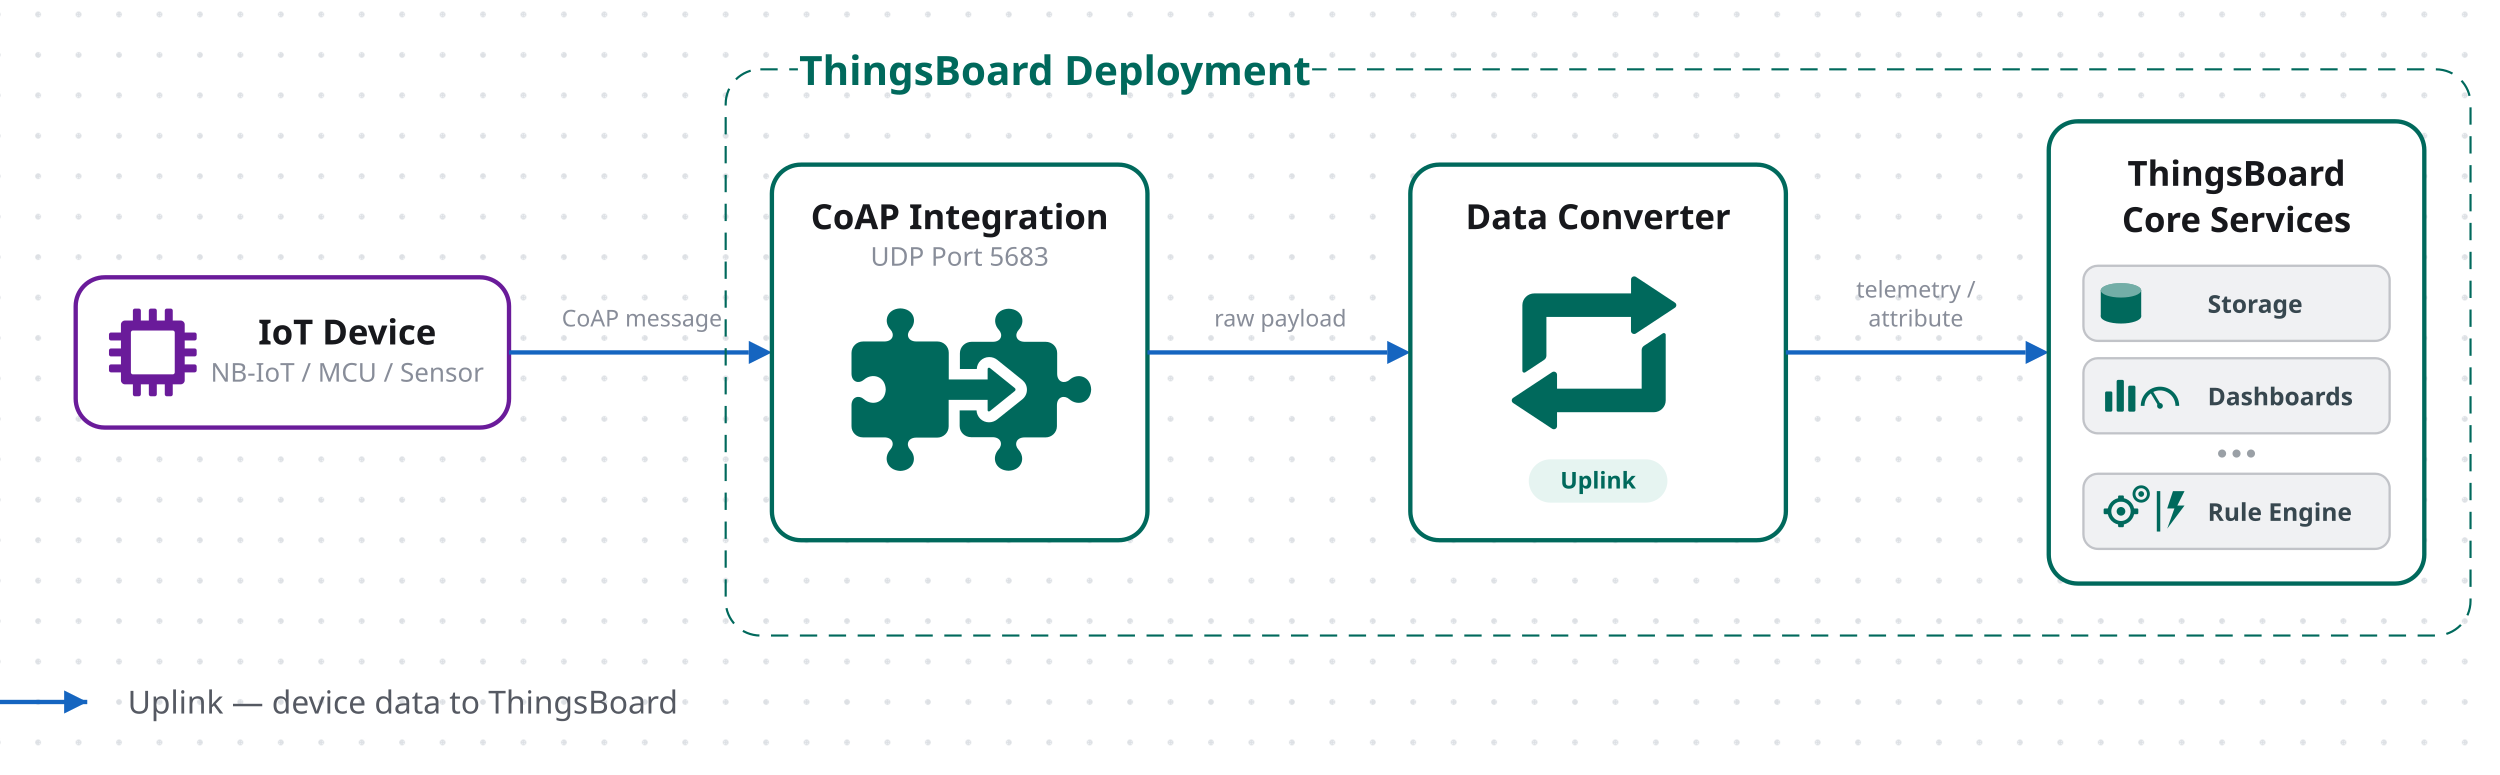
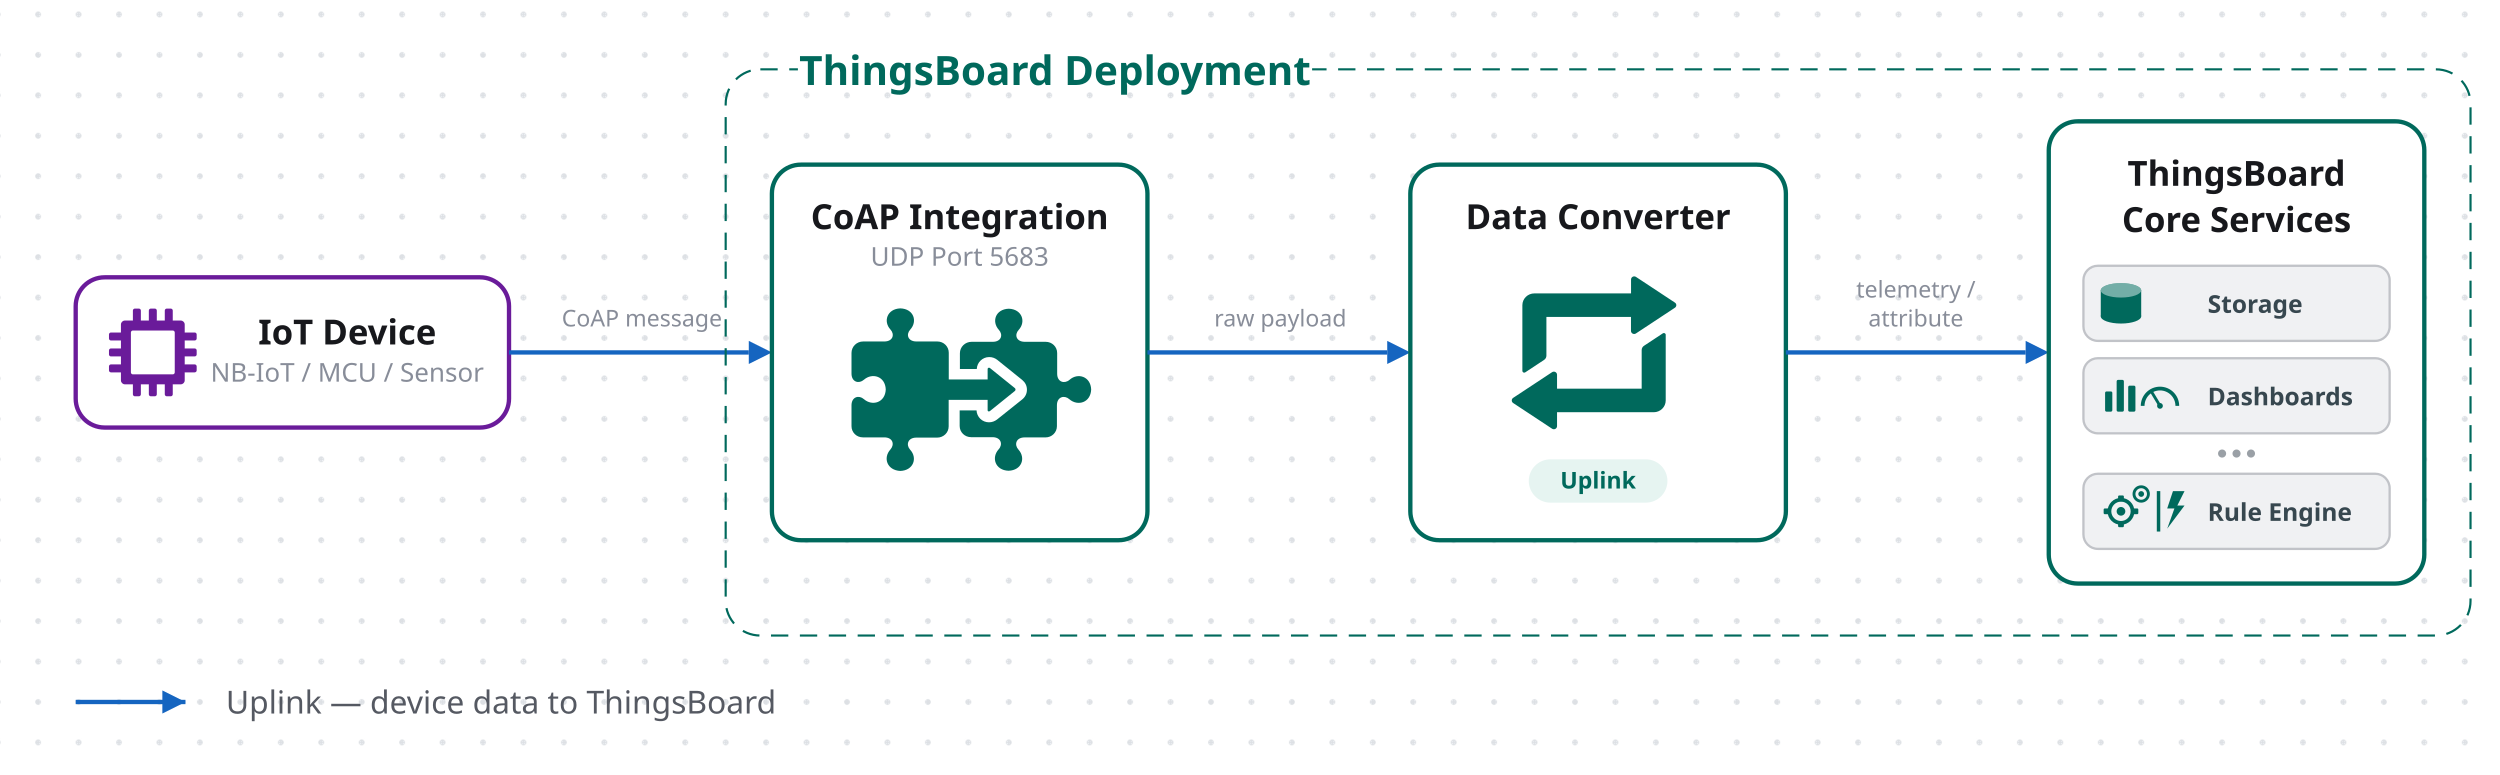
<svg xmlns="http://www.w3.org/2000/svg" width="1353" height="419" viewBox="-15 16 855 268">
  <defs>
    <pattern id="dots" x="0" y="0" width="14" height="14" patternUnits="userSpaceOnUse">
      <circle cx="7" cy="7" r="1" fill="#dde0e4" />
    </pattern>
    <clipPath id="clip0">
      <path fill="#fff" d="M-30 0h891v303H-30z" />
    </clipPath>
  </defs>
  <g clip-path="url(#clip0)">
    <path fill="#fff" d="M-30 0h891v303H-30z" />
    <rect x="-30" width="891" height="303" fill="url(#dots)" />
    <g transform="translate(0,33)">
      <rect x="6" y="79" width="150" height="52" rx="10" fill="#fff" stroke="#6a1b9a" stroke-width="1.5" />
      <g transform="translate(12,84.3) scale(0.69)" fill="#6a1b9a">
        <rect x="14" y="14" width="32" height="32" rx="2" fill="#6a1b9a" />
        <rect x="19" y="19" width="22" height="22" rx="1" fill="#fff" />
        <rect x="20" y="8" width="4" height="7" rx="1" />
        <rect x="28" y="8" width="4" height="7" rx="1" />
        <rect x="36" y="8" width="4" height="7" rx="1" />
        <rect x="20" y="45" width="4" height="7" rx="1" />
        <rect x="28" y="45" width="4" height="7" rx="1" />
        <rect x="36" y="45" width="4" height="7" rx="1" />
        <rect x="8" y="20" width="7" height="4" rx="1" />
        <rect x="8" y="28" width="7" height="4" rx="1" />
        <rect x="8" y="36" width="7" height="4" rx="1" />
        <rect x="45" y="20" width="7" height="4" rx="1" />
        <rect x="45" y="28" width="7" height="4" rx="1" />
        <rect x="45" y="36" width="7" height="4" rx="1" />
      </g>
      <text x="100" y="98" text-anchor="middle" font-family="system-ui,sans-serif" font-size="12" fill="#17181c" font-weight="600" dominant-baseline="middle">IoT Device</text>
      <text x="100" y="112" text-anchor="middle" font-family="system-ui,sans-serif" font-size="9" fill="#888d99" dominant-baseline="middle">NB-IoT / MCU / Sensor</text>
      <line x1="156" y1="105" x2="239" y2="105" stroke="#1565c0" stroke-width="1.5" />
      <polygon points="239,101 247,105 239,109" fill="#1565c0" />
      <text x="202" y="96" text-anchor="middle" font-family="system-ui,sans-serif" font-size="8" fill="#888d99">CoAP message</text>
      <rect x="231" y="7" width="604" height="196" rx="12" fill="none" stroke="#00695c" stroke-width="0.75" stroke-dasharray="6,4" />
      <rect x="256" y="0" width="178" height="14" fill="#fff" />
      <text x="345" y="7" text-anchor="middle" font-family="system-ui,sans-serif" font-size="14" fill="#00695c" font-weight="600" dominant-baseline="central" textLength="174" lengthAdjust="spacing">ThingsBoard Deployment</text>
      <rect x="247" y="40" width="130" height="130" rx="10" fill="#fff" stroke="#00695c" stroke-width="1.5" />
      <text x="312" y="53" text-anchor="middle" font-family="system-ui,sans-serif" font-size="12" fill="#17181c" font-weight="600" dominant-baseline="hanging">CoAP Integration</text>
      <text x="312" y="68" text-anchor="middle" font-family="system-ui,sans-serif" font-size="9" fill="#888d99" dominant-baseline="hanging">UDP Port 5683</text>
      <g transform="matrix(-0.16987,0,0,-0.166552,357.5201,158.5578)" fill="#00695c">
        <path d="m 465.3,145.05 h -43.5 c -17.7,0 -21.8,-14.7 -12.6,-25.3 15.2,-17.2 7.1,-43 -20.2,-44.5 -27.3,1 -35.4,27.3 -20.2,44 9.1,10.1 5.1,25.3 -12.6,25.3 h -42.5 c -12.6,0 -23.3,10.1 -23.3,23.3 v 55.1 h -1 -78.4 v -21.8 c 0,-2 -2.5,-3 -4.6,-1.5 l -51.1,42 c -1.5,1.5 -1.5,4 0,5.6 l 51.1,42 c 2,1.5 4.6,0 4.6,-2 v -21.8 h 78.2 1 v 55.6 c 0,12.6 10.1,23.3 23.3,23.3 H 356 c 17.7,0 21.8,14.7 12.6,24.8 -15.2,17.2 -7.1,43 20.2,44 27.3,-1 35.4,-27.3 20.2,-44 -9.1,-10.1 -5.1,-24.8 12.6,-24.8 h 43 c 13.2,0 23.8,-10.6 23.8,-23.8 v -43.6 c -0.5,-17.2 -15.2,-21.2 -25.3,-12.1 -17.2,15.2 -43.5,7.1 -44.5,-20.2 1,-27.3 27.3,-35.4 44.5,-20.2 10.1,9.1 24.8,5.1 25.3,-12.1 v -44 c 0.1,-12.7 -10,-23.3 -23.1,-23.3 z" />
        <path d="m 244.7,145.45 h -43.5 c -17.7,0 -21.8,-15.2 -12.6,-25.3 15.2,-17.2 7.1,-43.5 -20.2,-44.5 -27.3,1 -35.4,26.8 -20.2,44 9.1,10.1 5.1,25.3 -12.6,25.3 H 93.1 c -13.2,0 -23.3,10.6 -23.3,23.3 v 43.5 c 0,17.7 -15.2,21.8 -25.3,12.6 -17.2,-15.2 -43.5,-7.1 -44.5,20.2 1,27.3 27.3,35.4 44,20.2 10.1,-9.1 25.3,-5.1 25.3,12.6 v 43 c 0,13.2 10.6,23.3 23.3,23.3 h 42.5 c 17.7,0 21.8,14.7 12.6,24.8 -15.2,16.7 -7.1,43 20.2,44 27.3,-1 35.4,-26.8 20.2,-44 -9.1,-10.1 -5.1,-24.8 12.6,-24.8 h 43 c 13.2,0 23.8,-10.6 23.8,-23.8 v -32.7 h -34.4 c -0.5,13.7 -11.7,24.8 -25.3,24.8 -6.1,0 -11.6,-2 -16.2,-5.6 l -51.1,-42 c -6.1,-5.1 -9.6,-12.1 -9.6,-20.2 0,-8.1 3.5,-15.2 9.6,-20.2 l 51.6,-42 c 4.6,-3.5 10.1,-5.6 16.2,-5.6 13.7,0 24.8,11.1 25.3,24.8 H 268 v -32.4 c 0,-13.2 -10.6,-23.3 -23.3,-23.3 z" />
      </g>
      <line x1="377" y1="105" x2="460" y2="105" stroke="#1565c0" stroke-width="1.5" />
      <polygon points="460,101 468,105 460,109" fill="#1565c0" />
      <text x="423" y="96" text-anchor="middle" font-family="system-ui,sans-serif" font-size="8" fill="#888d99">raw payload</text>
      <rect x="468" y="40" width="130" height="130" rx="10" fill="#fff" stroke="#00695c" stroke-width="1.5" />
      <text x="533" y="53" text-anchor="middle" font-family="system-ui,sans-serif" font-size="12" fill="#17181c" font-weight="600" dominant-baseline="hanging">Data Converter</text>
      <g transform="matrix(0.217828,0,0,0.213574,478.2844,73.1842)" fill="#00695c">
        <path d="m 373.23,68.177 -61.8,-41.6 c -3.4,-2.3 -7.9,0.1 -7.9,4.2 v 22.5 h -153.6 c -10.6,0 -19.1,8.6 -19.1,19.1 v 106.5 c 0,2.3 2.6,3.7 4.5,2.4 l 30,-20.2 c 2.3,-1.5 3.7,-4.1 3.7,-6.9 v -62.7 h 134.4 v 22.5 c 0,4.1 4.5,6.5 7.9,4.2 l 61.8,-41.6 c 3.1,-2 3.1,-6.4 0.1,-8.4 z" />
        <path d="m 354.13,117.98 -30,20.2 c -2.3,1.5 -3.7,4.1 -3.7,6.9 v 62.6 h -134.5 v -22.5 c 0,-4.1 -4.5,-6.5 -7.9,-4.2 l -61.8,41.6 c -3,2 -3,6.4 0,8.4 l 61.8,41.6 c 3.4,2.3 7.9,-0.1 7.9,-4.2 v -22.5 h 153.5 c 10.6,0.1 19.2,-8.5 19.2,-19.1 v -106.4 c 0,-2.3 -2.6,-3.7 -4.5,-2.4 z" />
      </g>
      <rect x="509" y="142" width="48" height="15" rx="7.5" fill="#e6f4f1" />
      <text x="533" y="149" text-anchor="middle" font-family="system-ui,sans-serif" font-size="8" fill="#00695c" font-weight="700" dominant-baseline="central">Uplink</text>
      <line x1="598" y1="105" x2="681" y2="105" stroke="#1565c0" stroke-width="1.5" />
      <polygon points="681,101 689,105 681,109" fill="#1565c0" />
      <text x="643" y="86" text-anchor="middle" font-family="system-ui,sans-serif" font-size="8" fill="#888d99">telemetry /</text>
      <text x="643" y="96" text-anchor="middle" font-family="system-ui,sans-serif" font-size="8" fill="#888d99">attribute</text>
      <rect x="689" y="25" width="130" height="160" rx="10" fill="#fff" stroke="#00695c" stroke-width="1.5" />
      <text x="754" y="38" text-anchor="middle" font-family="system-ui,sans-serif" font-size="12" fill="#17181c" font-weight="600" dominant-baseline="hanging">ThingsBoard</text>
      <text x="754" y="54" text-anchor="middle" font-family="system-ui,sans-serif" font-size="12" fill="#17181c" font-weight="600" dominant-baseline="hanging">Core Services</text>
      <g transform="translate(0,25)">
        <rect x="701" y="50" width="106" height="26" rx="5" fill="#f0f1f3" stroke="#c1c3c8" stroke-width=".8" />
        <g fill="#00695c" transform="translate(45,-6.5)">
          <ellipse cx="669" cy="65" rx="7" ry="2.5" fill="#00695c" />
          <rect x="662" y="65" width="14" height="9" fill="#00695c" />
          <ellipse cx="669" cy="74" rx="7" ry="2.5" fill="#00695c" />
          <ellipse cx="669" cy="65" rx="7" ry="2.5" fill="#e6f4f1" opacity=".5" />
        </g>
        <text x="744" y="63" text-anchor="start" font-family="system-ui,sans-serif" font-size="8.5" fill="#37474f" font-weight="600" dominant-baseline="central">Storage</text>
        <rect x="701" y="82" width="106" height="26" rx="5" fill="#f0f1f3" stroke="#c1c3c8" stroke-width=".8" />
        <g fill="#00695c" transform="translate(47.5,-5.5)">
          <rect x="661" y="99" width="2.5" height="7" rx=".5" />
          <rect x="665" y="95" width="2.5" height="11" rx=".5" />
          <rect x="669" y="97" width="2.5" height="9" rx=".5" />
          <path d="M674,104 a6,6 0 0,1 12,0" fill="none" stroke="#00695c" stroke-width="1.3" />
          <line x1="680" y1="104" x2="677" y2="99" stroke="#00695c" stroke-width="1" stroke-linecap="round" />
          <circle cx="680" cy="104" r="1" fill="#00695c" />
        </g>
        <text x="744" y="95" text-anchor="start" font-family="system-ui,sans-serif" font-size="8.5" fill="#37474f" font-weight="600" dominant-baseline="central">Dashboards</text>
        <circle cx="749" cy="115" r="1.4" fill="#9aa0a6" />
        <circle cx="754" cy="115" r="1.4" fill="#9aa0a6" />
        <circle cx="759" cy="115" r="1.4" fill="#9aa0a6" />
        <rect x="701" y="122" width="106" height="26" rx="5" fill="#f0f1f3" stroke="#c1c3c8" stroke-width=".8" />
        <g fill="#00695c" transform="translate(49,0)">
          <circle cx="665" cy="135" r="4" fill="none" stroke="#00695c" stroke-width="1.3" />
          <circle cx="665" cy="135" r="1.5" fill="#00695c" />
          <rect x="664" y="129.5" width="2" height="2" rx=".4" />
          <rect x="664" y="138.5" width="2" height="2" rx=".4" />
          <rect x="659" y="134" width="2" height="2" rx=".4" />
          <rect x="669" y="134" width="2" height="2" rx=".4" />
          <circle cx="672" cy="129" r="2.5" fill="none" stroke="#00695c" stroke-width="1" />
          <circle cx="672" cy="129" r="1" fill="#00695c" />
          <line x1="678" y1="128" x2="678" y2="142" stroke="#00695c" stroke-width="1.2" />
          <polygon points="683,128 681,134 683.5,134 681,141 687,133 684.5,133 687,128" fill="#00695c" />
        </g>
        <text x="744" y="135" text-anchor="start" font-family="system-ui,sans-serif" font-size="8.5" fill="#37474f" font-weight="600" dominant-baseline="central">Rule Engine</text>
      </g>
-       <line x1="-28" y1="226" x2="10" y2="226" stroke="#1565c0" stroke-width="1.5" />
-       <polygon points="2,222 10,226 2,230" fill="#1565c0" />
-       <text x="24" y="230" font-family="system-ui,sans-serif" font-size="11" fill="#555962">Uplink — device data to ThingsBoard</text>
+       <line x1="6" y1="226" x2="44" y2="226" stroke="#1565c0" stroke-width="1.5" />
+       <polygon points="36,222 44,226 36,230" fill="#1565c0" />
+       <text x="58" y="230" font-family="system-ui,sans-serif" font-size="11" fill="#555962">Uplink — device data to ThingsBoard</text>
    </g>
  </g>
</svg>
